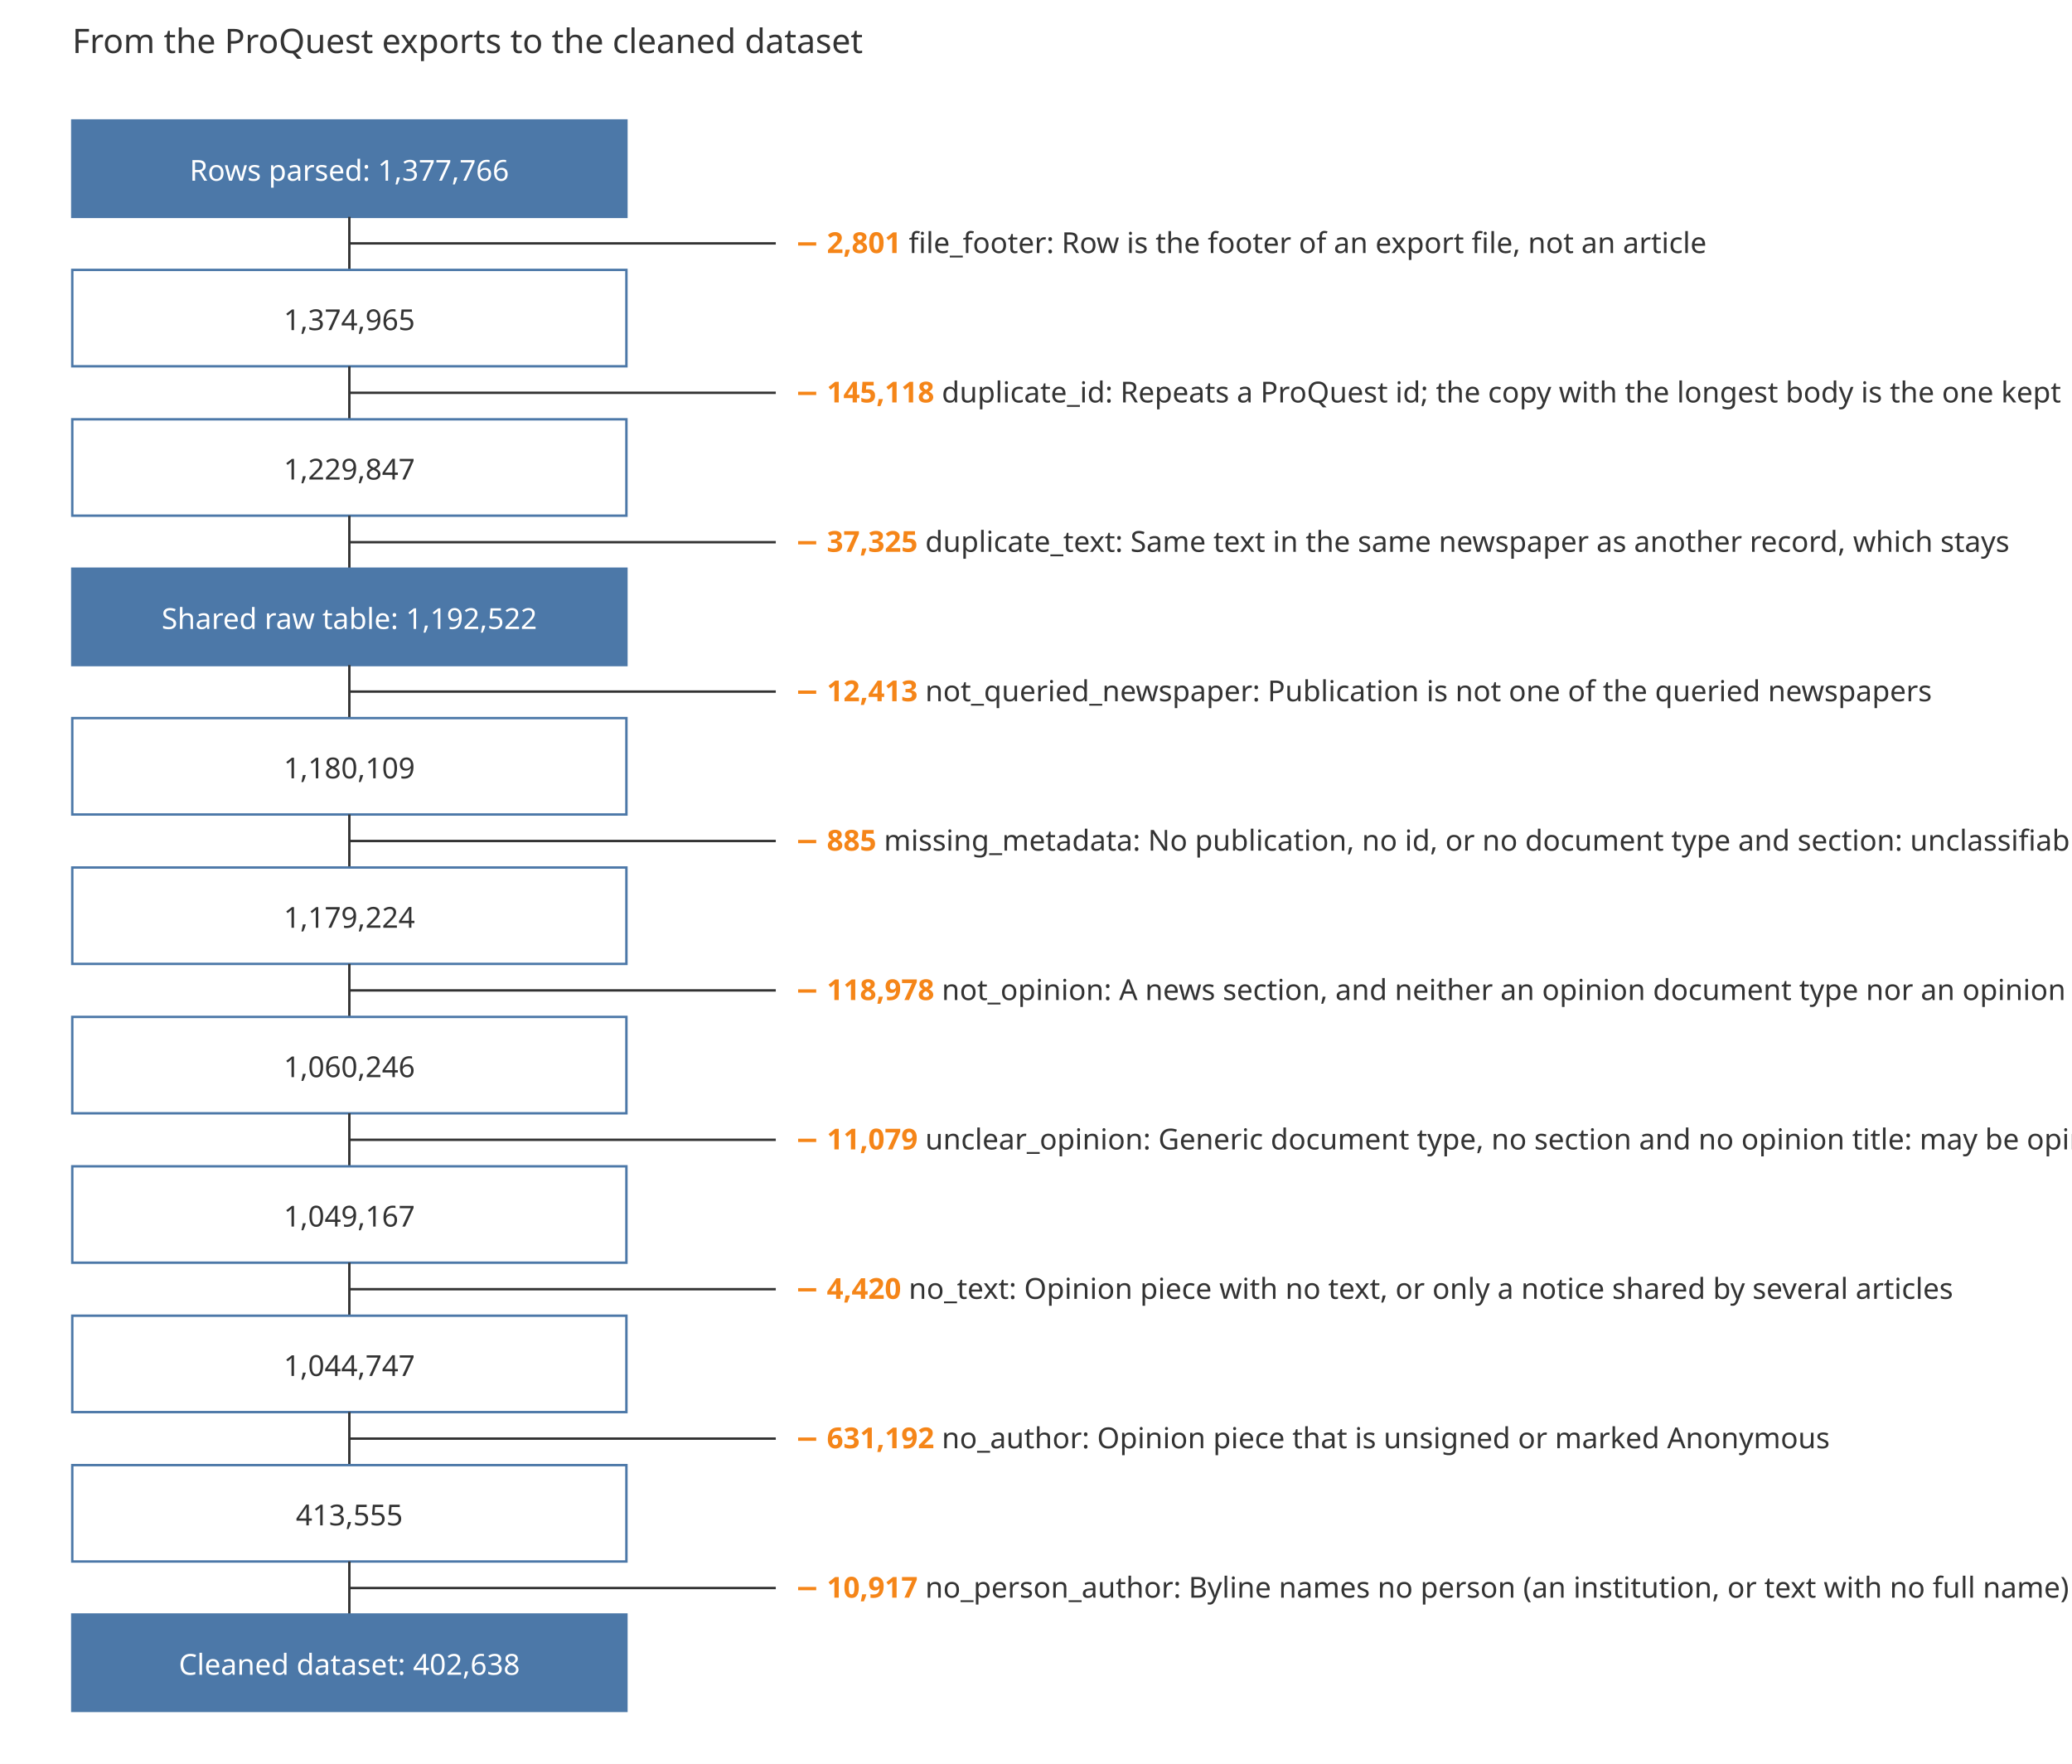
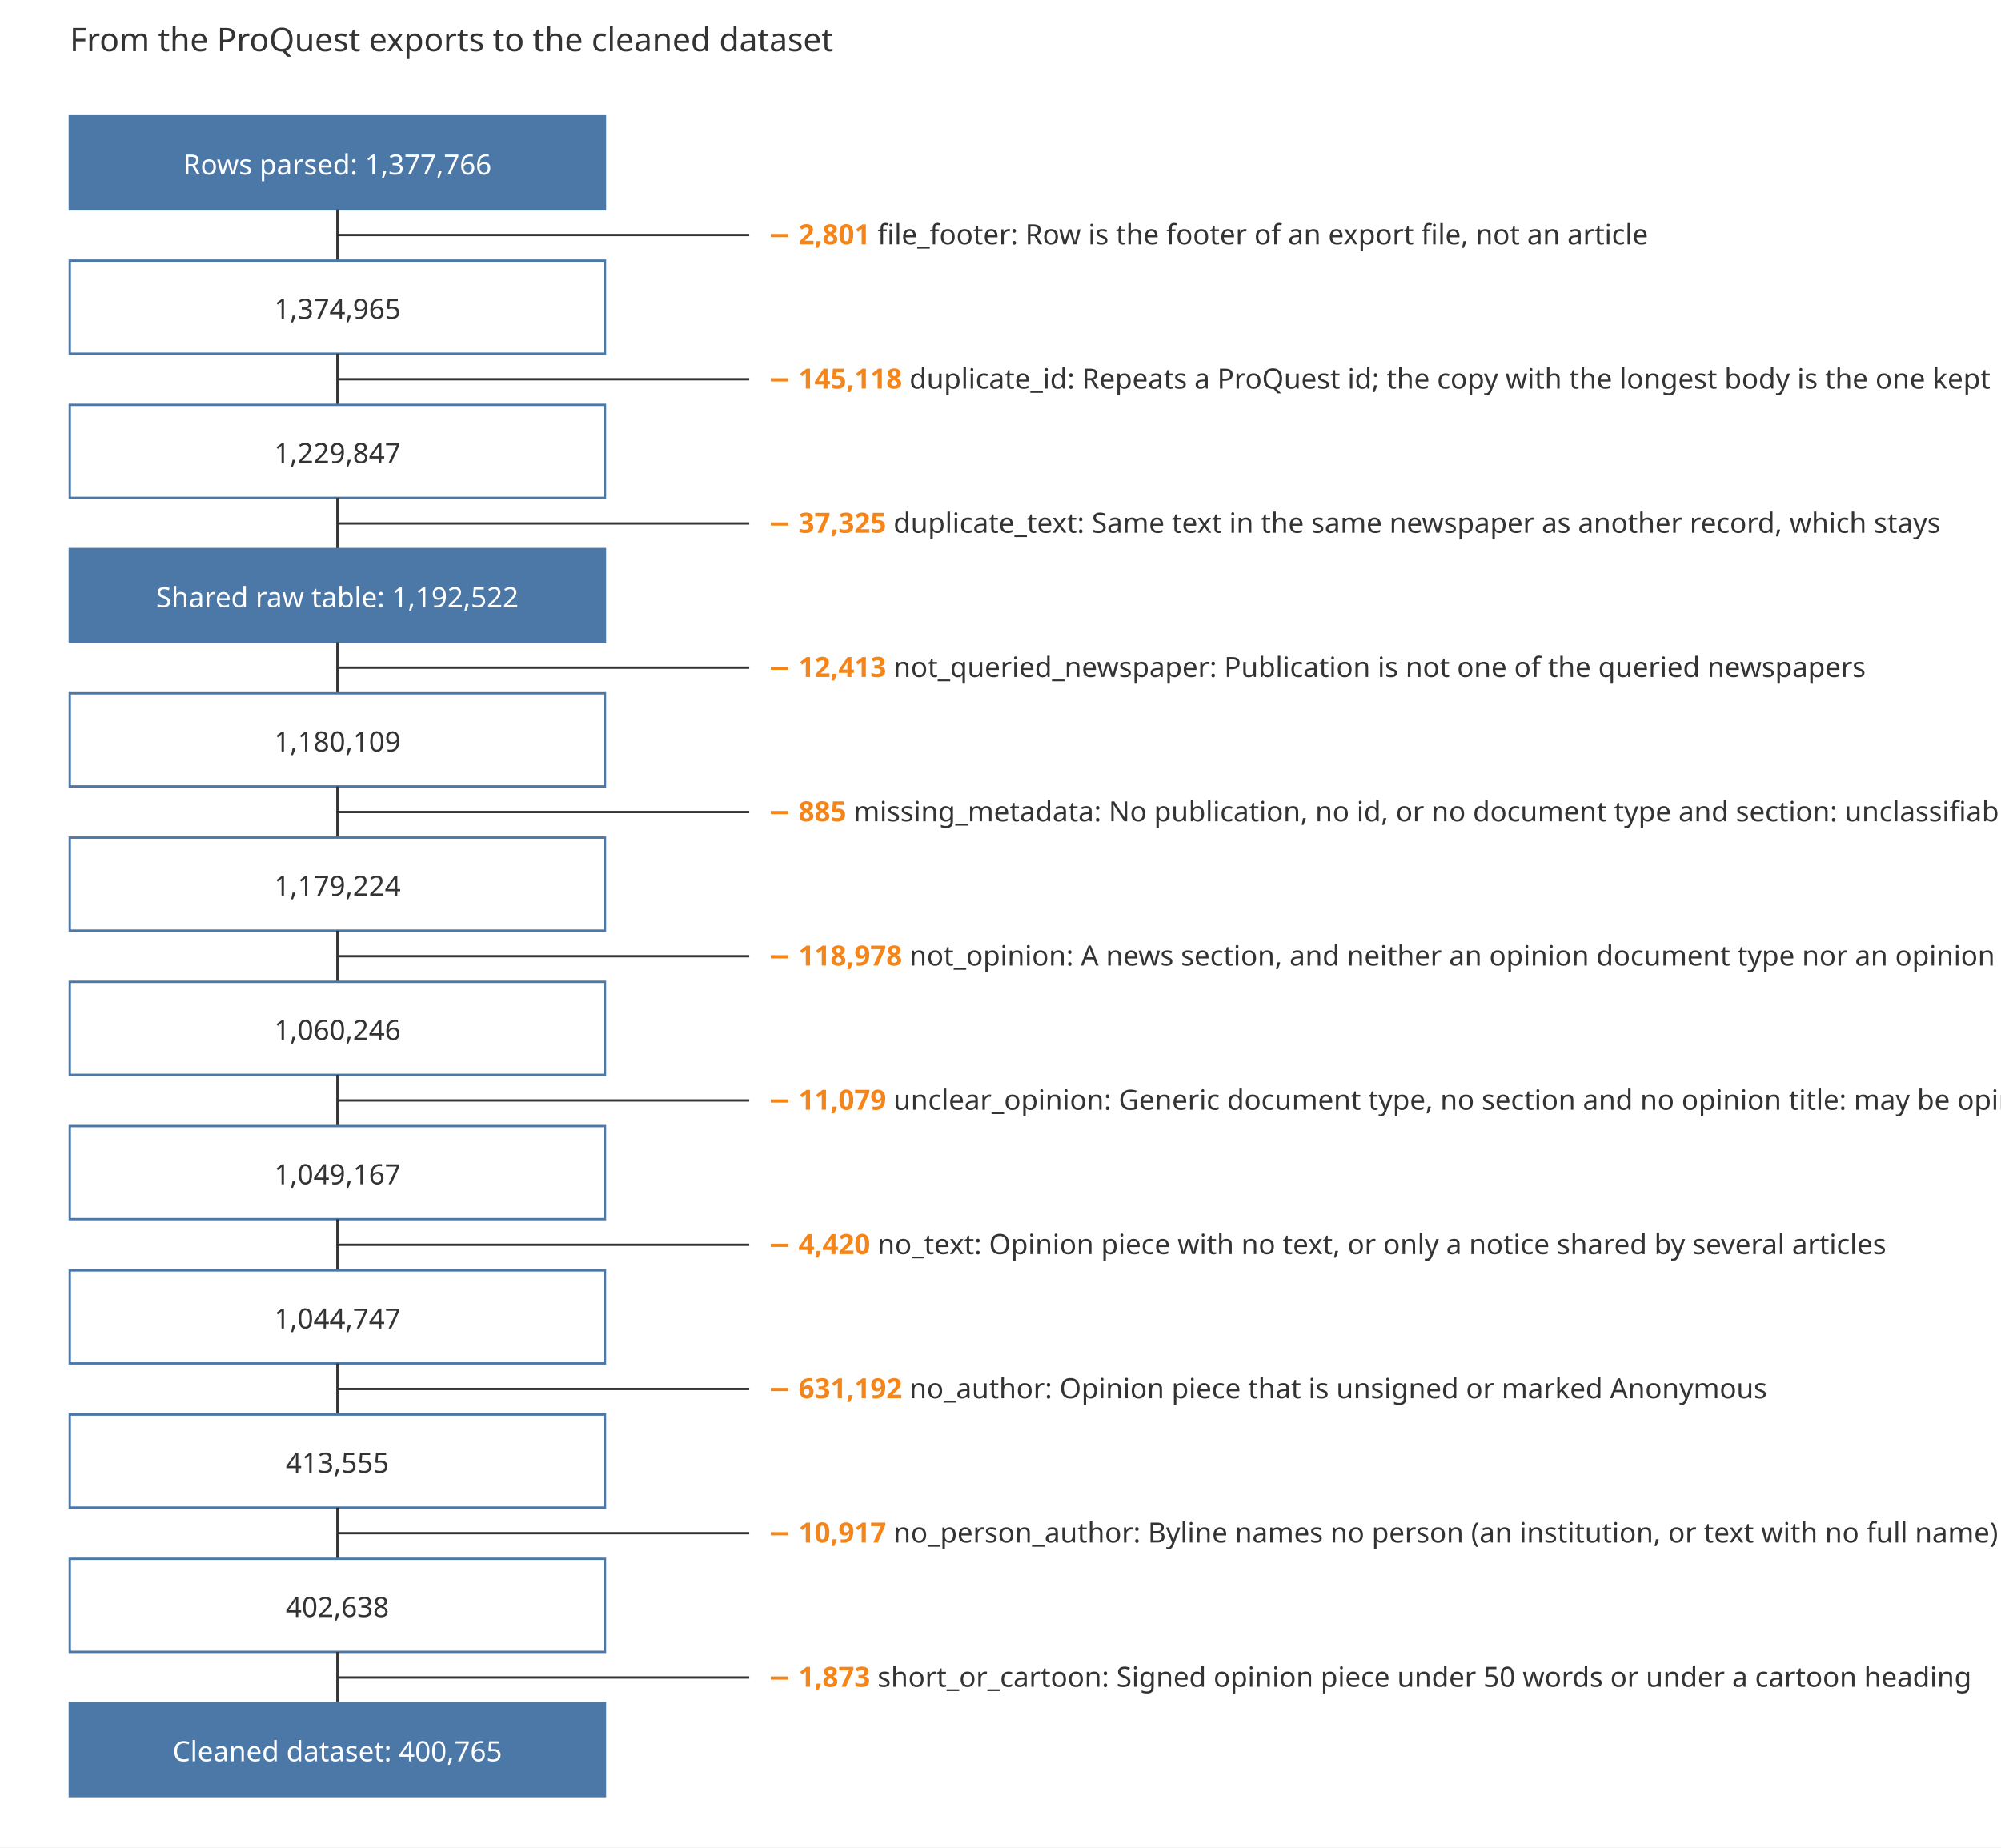
- <svg xmlns="http://www.w3.org/2000/svg" viewBox="0 0 860 732" font-family="sans-serif" font-size="12" fill="#333333">
-   <rect width="860" height="732" fill="#ffffff" />
+ <svg xmlns="http://www.w3.org/2000/svg" viewBox="0 0 860 794" font-family="sans-serif" font-size="12" fill="#333333">
+   <rect width="860" height="794" fill="#ffffff" />
  <text x="30" y="22" font-size="14">From the ProQuest exports to the cleaned dataset</text>
  <rect class="remaining" x="30" y="50" width="230" height="40" fill="#4c78a8" stroke="#4c78a8" />
  <text x="145.0" y="75" text-anchor="middle" fill="#ffffff">Rows parsed: 1,377,766</text>
  <line x1="145.0" x2="145.0" y1="90" y2="112" stroke="#333333" />
  <line x1="145.0" x2="322" y1="101" y2="101" stroke="#333333" />
  <text class="removed" x="330" y="105">
    <tspan fill="#f58518" font-weight="bold">− 2,801</tspan>  file_footer: Row is the footer of an export file, not an article</text>
  <rect class="remaining" x="30" y="112" width="230" height="40" fill="#ffffff" stroke="#4c78a8" />
  <text x="145.0" y="137" text-anchor="middle" fill="#333333">1,374,965</text>
  <line x1="145.0" x2="145.0" y1="152" y2="174" stroke="#333333" />
  <line x1="145.0" x2="322" y1="163" y2="163" stroke="#333333" />
  <text class="removed" x="330" y="167">
    <tspan fill="#f58518" font-weight="bold">− 145,118</tspan>  duplicate_id: Repeats a ProQuest id; the copy with the longest body is the one kept</text>
  <rect class="remaining" x="30" y="174" width="230" height="40" fill="#ffffff" stroke="#4c78a8" />
  <text x="145.0" y="199" text-anchor="middle" fill="#333333">1,229,847</text>
  <line x1="145.0" x2="145.0" y1="214" y2="236" stroke="#333333" />
  <line x1="145.0" x2="322" y1="225" y2="225" stroke="#333333" />
  <text class="removed" x="330" y="229">
    <tspan fill="#f58518" font-weight="bold">− 37,325</tspan>  duplicate_text: Same text in the same newspaper as another record, which stays</text>
  <rect class="remaining" x="30" y="236" width="230" height="40" fill="#4c78a8" stroke="#4c78a8" />
  <text x="145.0" y="261" text-anchor="middle" fill="#ffffff">Shared raw table: 1,192,522</text>
  <line x1="145.0" x2="145.0" y1="276" y2="298" stroke="#333333" />
  <line x1="145.0" x2="322" y1="287" y2="287" stroke="#333333" />
  <text class="removed" x="330" y="291">
    <tspan fill="#f58518" font-weight="bold">− 12,413</tspan>  not_queried_newspaper: Publication is not one of the queried newspapers</text>
  <rect class="remaining" x="30" y="298" width="230" height="40" fill="#ffffff" stroke="#4c78a8" />
  <text x="145.0" y="323" text-anchor="middle" fill="#333333">1,180,109</text>
  <line x1="145.0" x2="145.0" y1="338" y2="360" stroke="#333333" />
  <line x1="145.0" x2="322" y1="349" y2="349" stroke="#333333" />
  <text class="removed" x="330" y="353">
    <tspan fill="#f58518" font-weight="bold">− 885</tspan>  missing_metadata: No publication, no id, or no document type and section: unclassifiable</text>
  <rect class="remaining" x="30" y="360" width="230" height="40" fill="#ffffff" stroke="#4c78a8" />
  <text x="145.0" y="385" text-anchor="middle" fill="#333333">1,179,224</text>
  <line x1="145.0" x2="145.0" y1="400" y2="422" stroke="#333333" />
  <line x1="145.0" x2="322" y1="411" y2="411" stroke="#333333" />
  <text class="removed" x="330" y="415">
    <tspan fill="#f58518" font-weight="bold">− 118,978</tspan>  not_opinion: A news section, and neither an opinion document type nor an opinion title</text>
  <rect class="remaining" x="30" y="422" width="230" height="40" fill="#ffffff" stroke="#4c78a8" />
  <text x="145.0" y="447" text-anchor="middle" fill="#333333">1,060,246</text>
  <line x1="145.0" x2="145.0" y1="462" y2="484" stroke="#333333" />
  <line x1="145.0" x2="322" y1="473" y2="473" stroke="#333333" />
  <text class="removed" x="330" y="477">
    <tspan fill="#f58518" font-weight="bold">− 11,079</tspan>  unclear_opinion: Generic document type, no section and no opinion title: may be opinion</text>
  <rect class="remaining" x="30" y="484" width="230" height="40" fill="#ffffff" stroke="#4c78a8" />
  <text x="145.0" y="509" text-anchor="middle" fill="#333333">1,049,167</text>
  <line x1="145.0" x2="145.0" y1="524" y2="546" stroke="#333333" />
  <line x1="145.0" x2="322" y1="535" y2="535" stroke="#333333" />
  <text class="removed" x="330" y="539">
    <tspan fill="#f58518" font-weight="bold">− 4,420</tspan>  no_text: Opinion piece with no text, or only a notice shared by several articles</text>
  <rect class="remaining" x="30" y="546" width="230" height="40" fill="#ffffff" stroke="#4c78a8" />
  <text x="145.0" y="571" text-anchor="middle" fill="#333333">1,044,747</text>
  <line x1="145.0" x2="145.0" y1="586" y2="608" stroke="#333333" />
  <line x1="145.0" x2="322" y1="597" y2="597" stroke="#333333" />
  <text class="removed" x="330" y="601">
    <tspan fill="#f58518" font-weight="bold">− 631,192</tspan>  no_author: Opinion piece that is unsigned or marked Anonymous</text>
  <rect class="remaining" x="30" y="608" width="230" height="40" fill="#ffffff" stroke="#4c78a8" />
  <text x="145.0" y="633" text-anchor="middle" fill="#333333">413,555</text>
  <line x1="145.0" x2="145.0" y1="648" y2="670" stroke="#333333" />
  <line x1="145.0" x2="322" y1="659" y2="659" stroke="#333333" />
  <text class="removed" x="330" y="663">
    <tspan fill="#f58518" font-weight="bold">− 10,917</tspan>  no_person_author: Byline names no person (an institution, or text with no full name)</text>
-   <rect class="remaining" x="30" y="670" width="230" height="40" fill="#4c78a8" stroke="#4c78a8" />
-   <text x="145.0" y="695" text-anchor="middle" fill="#ffffff">Cleaned dataset: 402,638</text>
+   <rect class="remaining" x="30" y="670" width="230" height="40" fill="#ffffff" stroke="#4c78a8" />
+   <text x="145.0" y="695" text-anchor="middle" fill="#333333">402,638</text>
+   <line x1="145.0" x2="145.0" y1="710" y2="732" stroke="#333333" />
+   <line x1="145.0" x2="322" y1="721" y2="721" stroke="#333333" />
+   <text class="removed" x="330" y="725">
+     <tspan fill="#f58518" font-weight="bold">− 1,873</tspan>  short_or_cartoon: Signed opinion piece under 50 words or under a cartoon heading</text>
+   <rect class="remaining" x="30" y="732" width="230" height="40" fill="#4c78a8" stroke="#4c78a8" />
+   <text x="145.0" y="757" text-anchor="middle" fill="#ffffff">Cleaned dataset: 400,765</text>
</svg>
